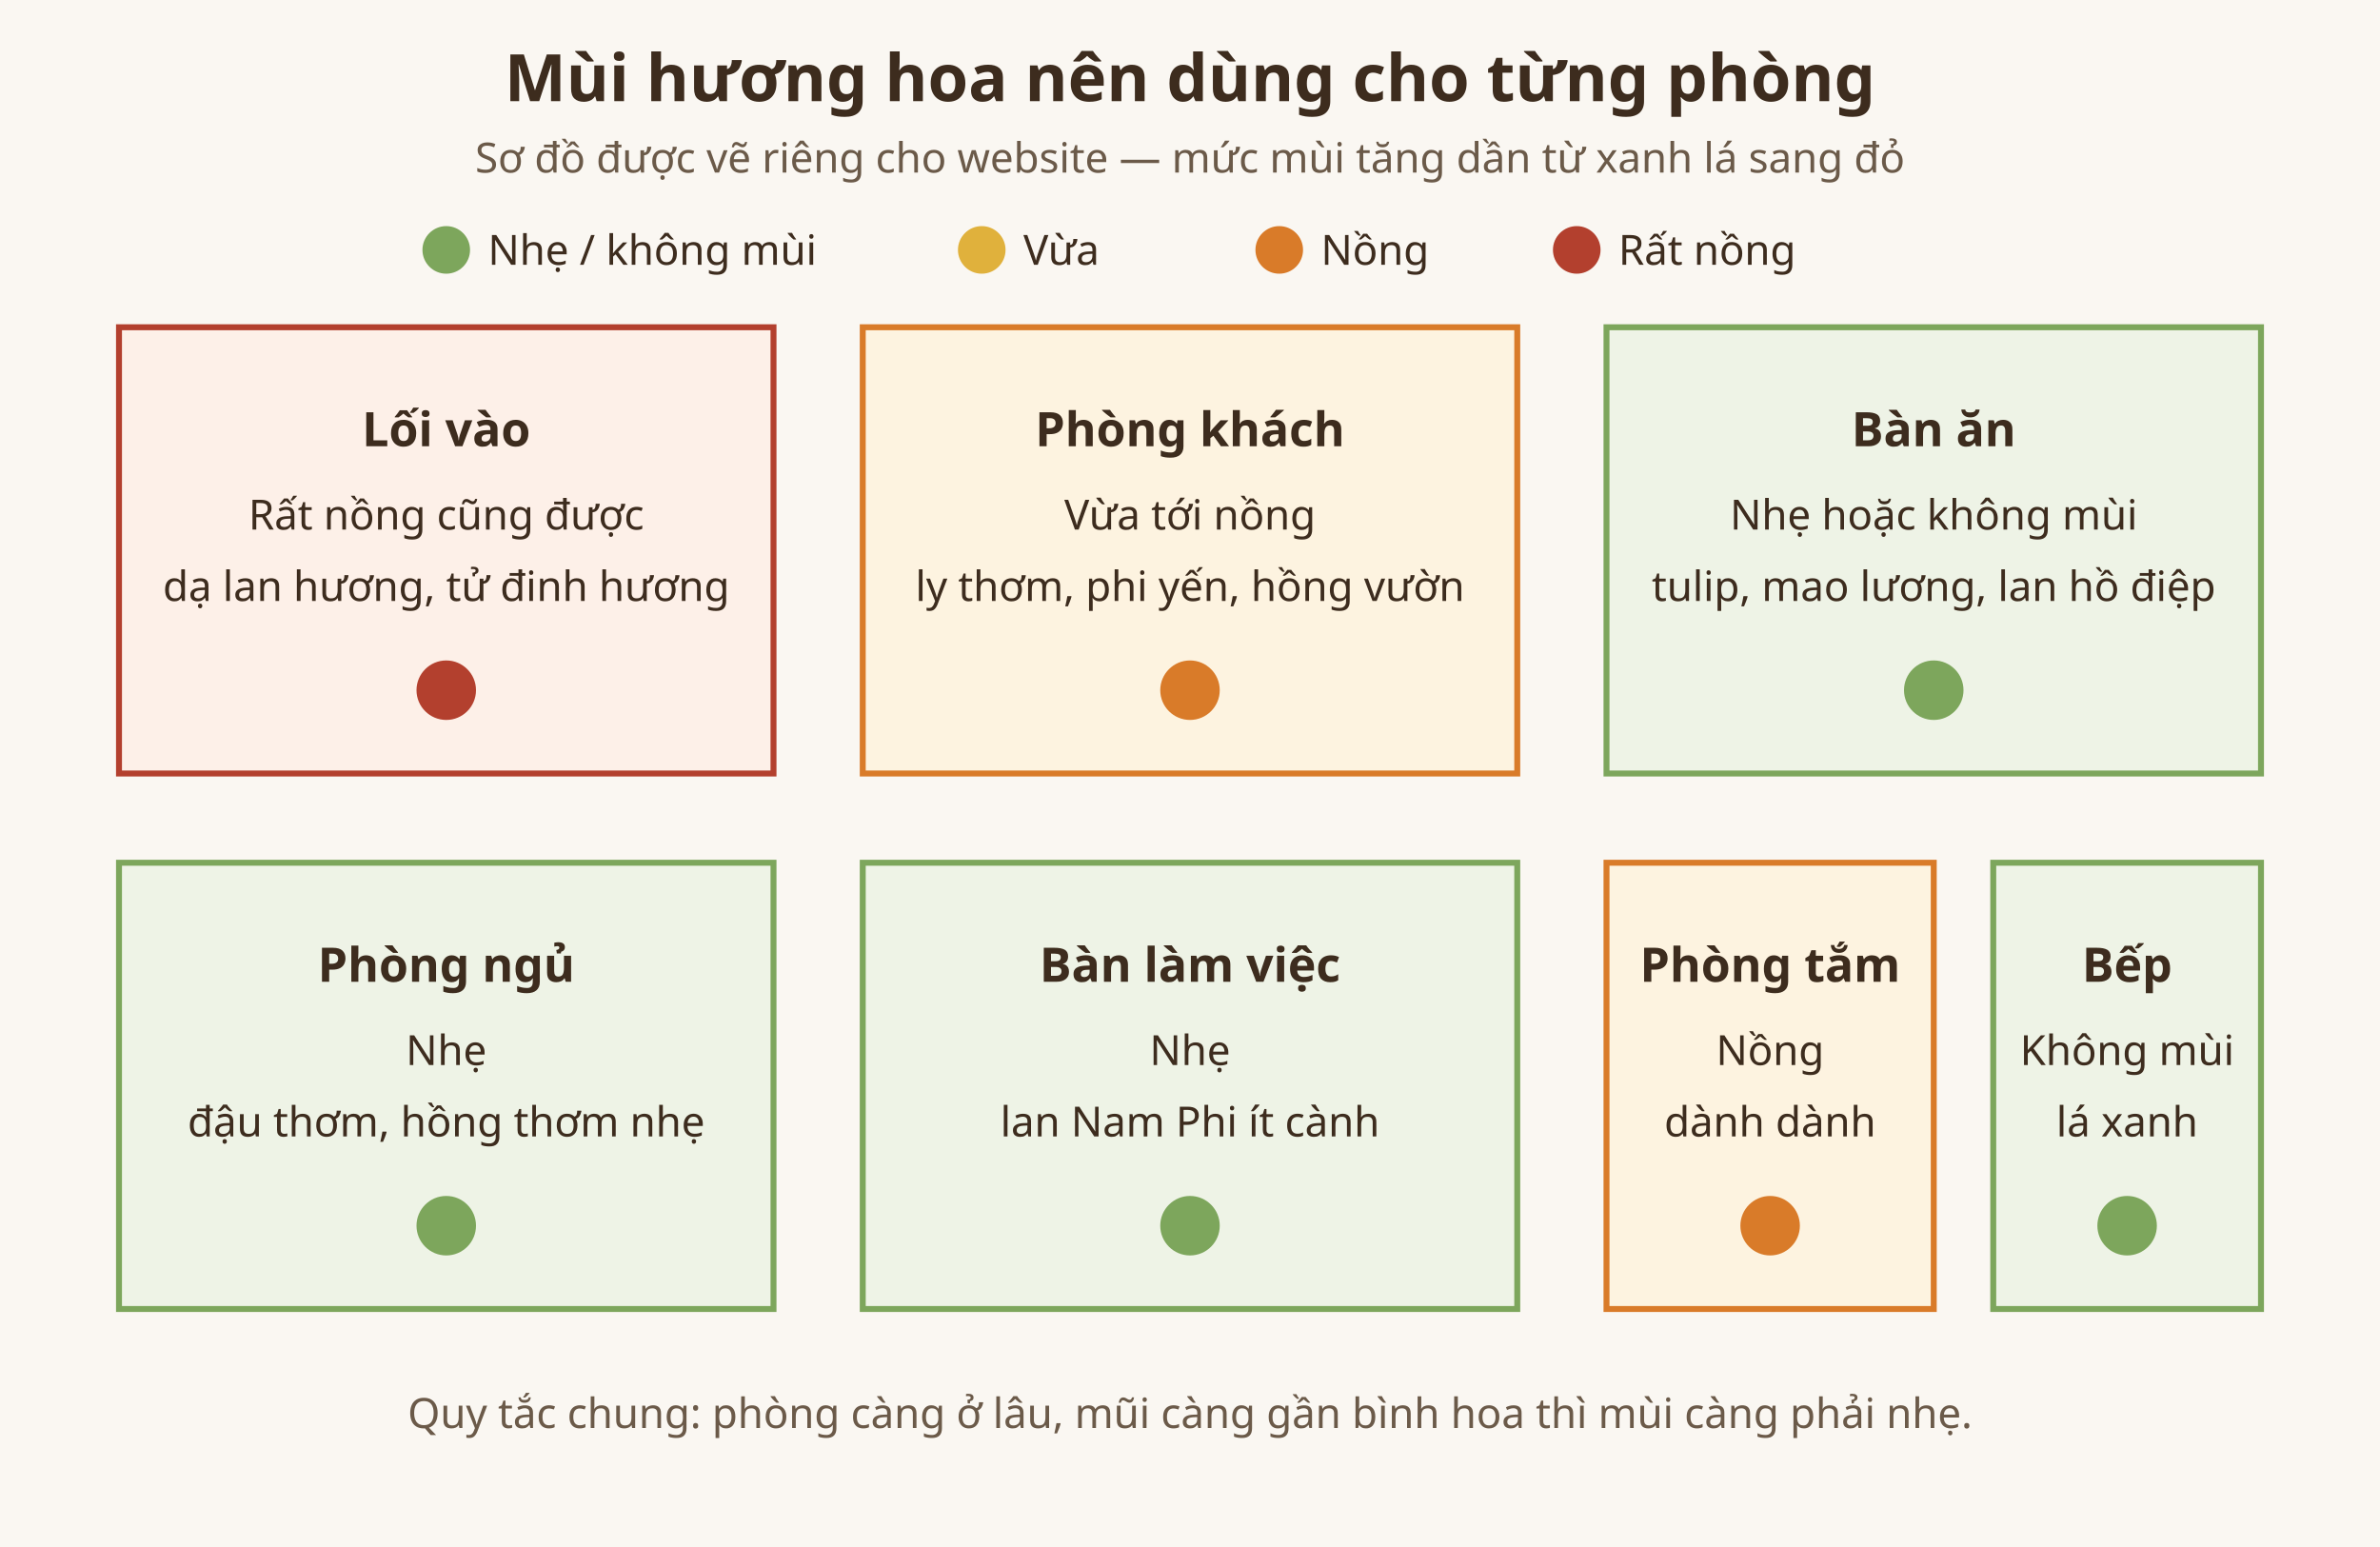
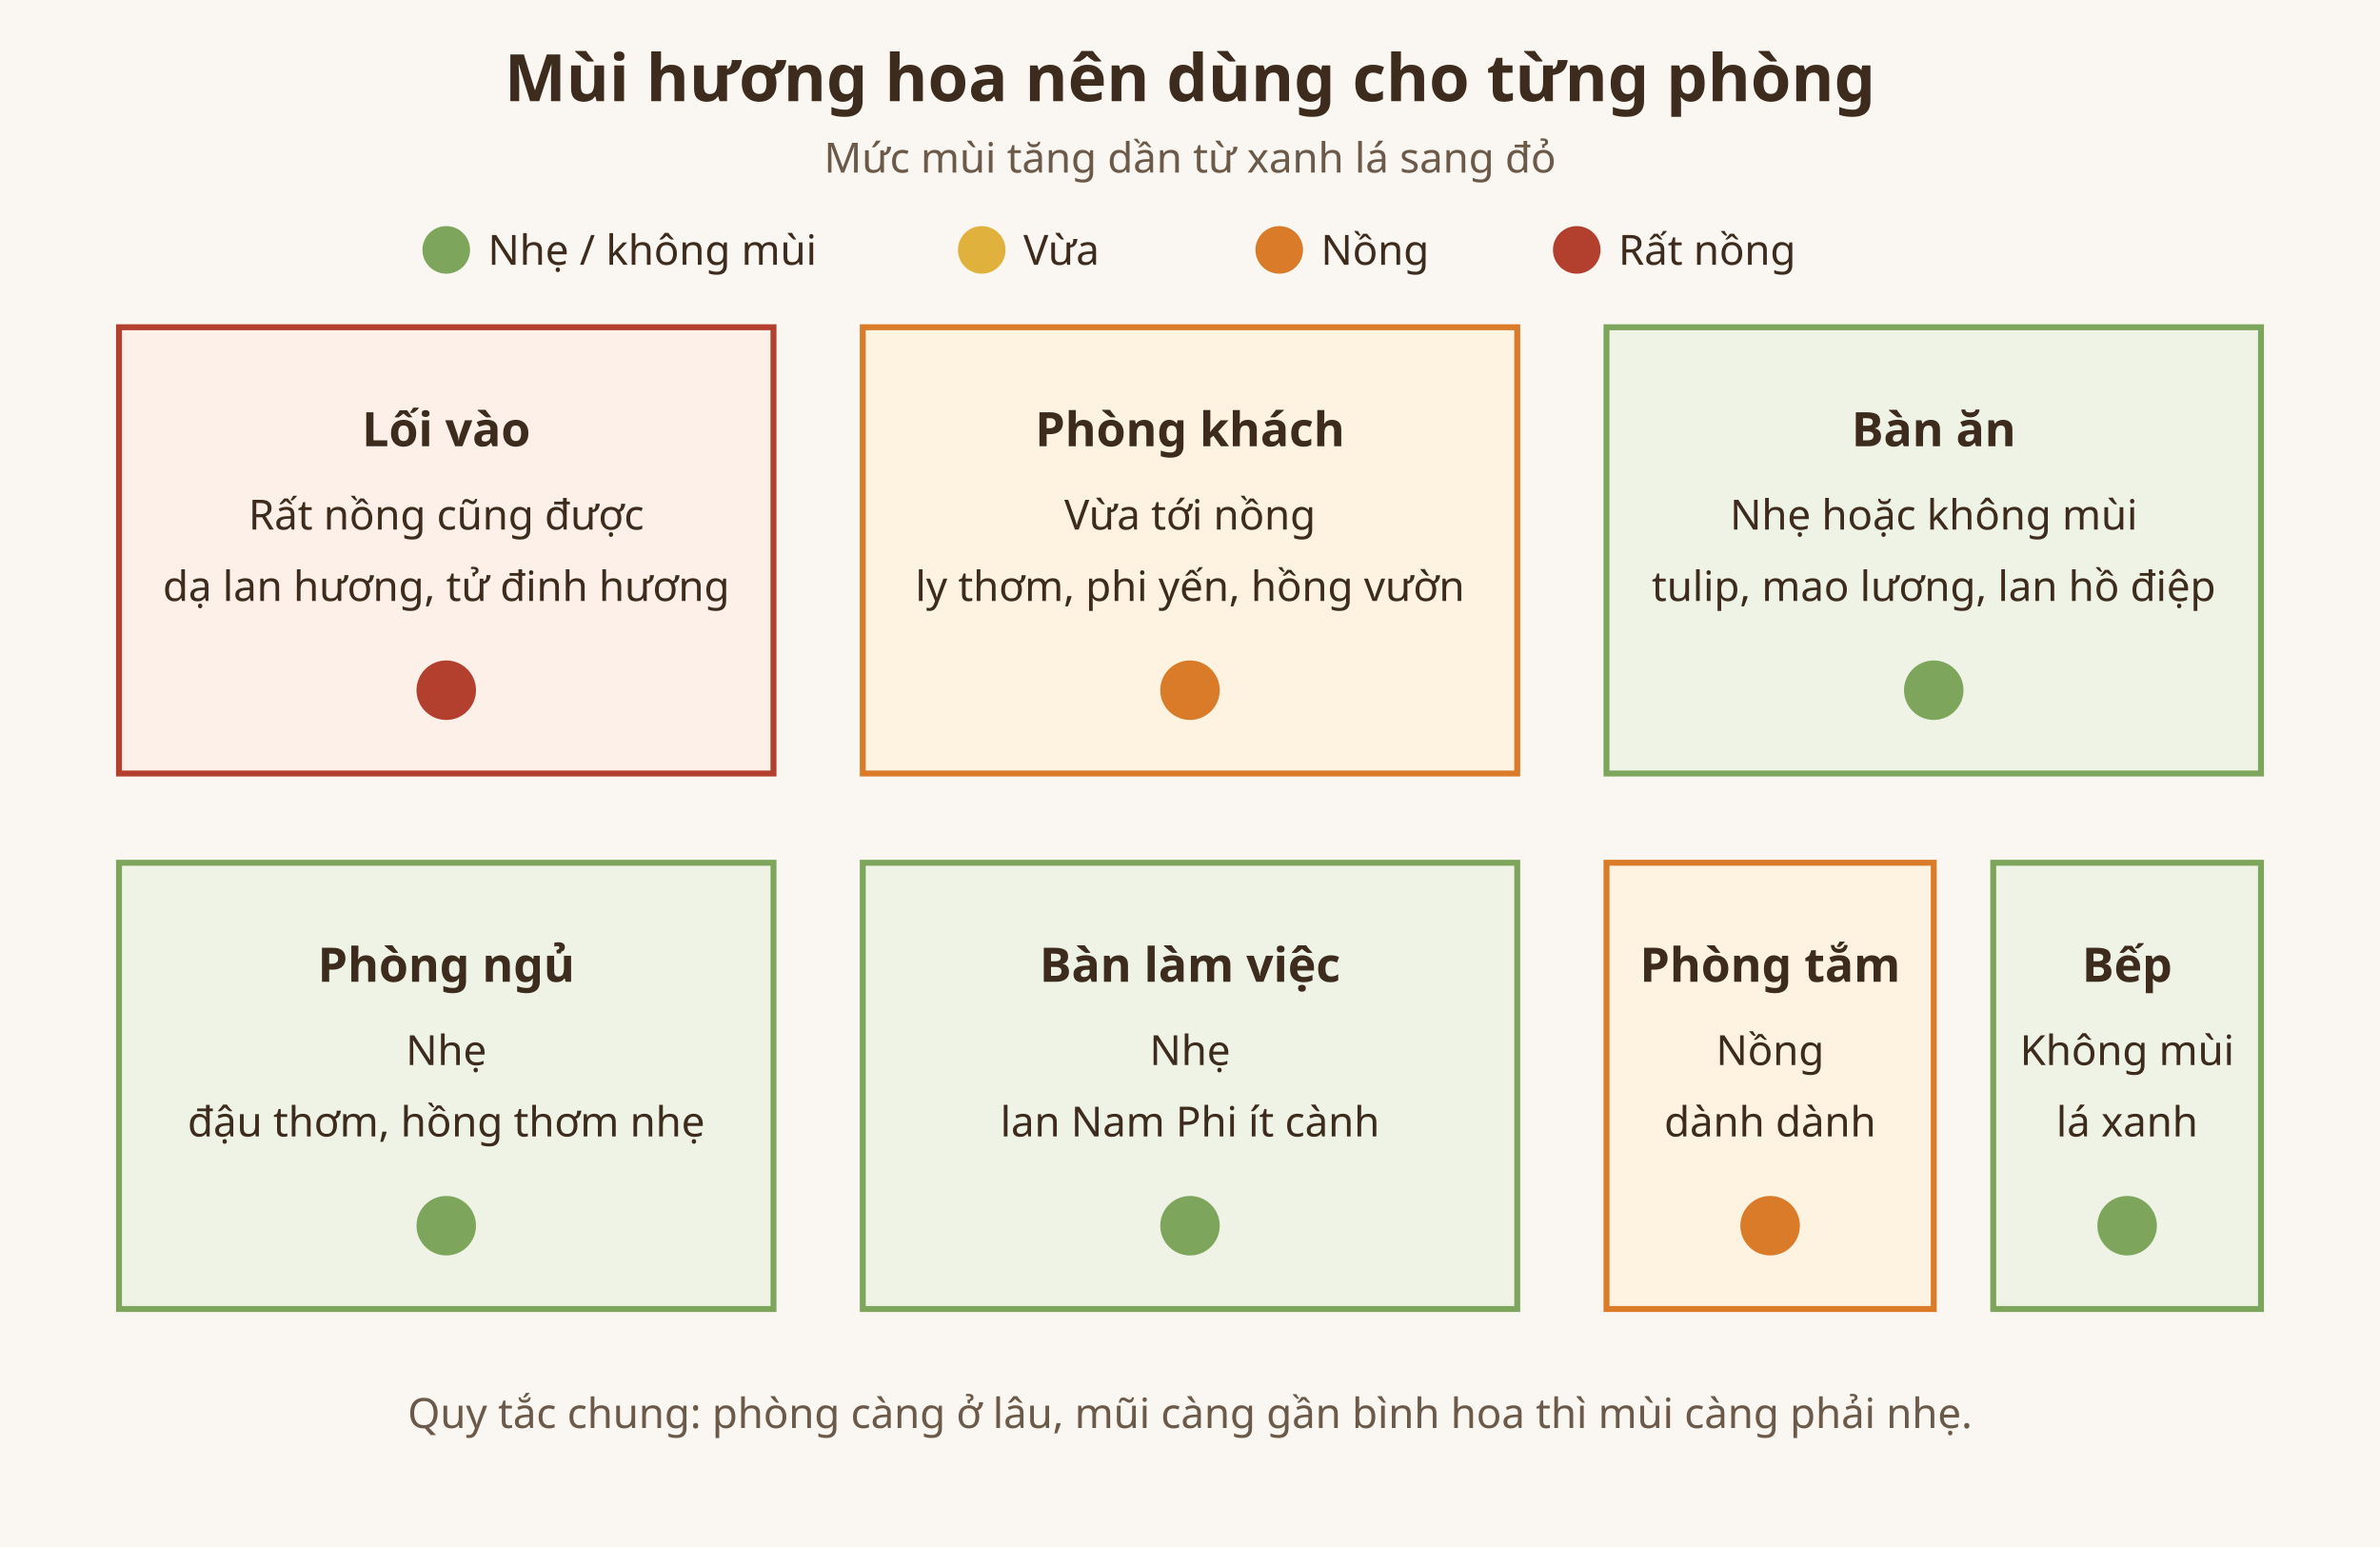
<svg xmlns="http://www.w3.org/2000/svg" width="800" height="520" viewBox="0 0 800 520" role="img" aria-labelledby="t20 d20">
  <rect x="0" y="0" width="800" height="520" fill="#faf7f2" />
  <text x="400" y="34" text-anchor="middle" font-family="sans-serif" font-size="22" font-weight="bold" fill="#3d2c1e">Mùi hương hoa nên dùng cho từng phòng</text>
-   <text x="400" y="58" text-anchor="middle" font-family="sans-serif" font-size="14" fill="#6b5a49">Sơ đồ được vẽ riêng cho website — mức mùi tăng dần từ xanh lá sang đỏ</text>
+   <text x="400" y="58" text-anchor="middle" font-family="sans-serif" font-size="14" fill="#6b5a49">Mức mùi tăng dần từ xanh lá sang đỏ</text>
  <g font-family="sans-serif" font-size="14" fill="#3d2c1e">
    <circle cx="150" cy="84" r="8" fill="#7da65c" />
    <text x="164" y="89">Nhẹ / không mùi</text>
    <circle cx="330" cy="84" r="8" fill="#e0b13c" />
    <text x="344" y="89">Vừa</text>
    <circle cx="430" cy="84" r="8" fill="#d97b29" />
    <text x="444" y="89">Nồng</text>
    <circle cx="530" cy="84" r="8" fill="#b3402e" />
    <text x="544" y="89">Rất nồng</text>
  </g>
  <g font-family="sans-serif" font-size="16" fill="#3d2c1e">
    <rect x="40" y="110" width="220" height="150" fill="#fdf0e8" stroke="#b3402e" stroke-width="2" />
    <text x="150" y="150" text-anchor="middle" font-weight="bold">Lối vào</text>
    <text x="150" y="178" text-anchor="middle" font-size="14">Rất nồng cũng được</text>
    <text x="150" y="202" text-anchor="middle" font-size="14">dạ lan hương, tử đinh hương</text>
    <circle cx="150" cy="232" r="10" fill="#b3402e" />
    <rect x="290" y="110" width="220" height="150" fill="#fdf3e0" stroke="#d97b29" stroke-width="2" />
    <text x="400" y="150" text-anchor="middle" font-weight="bold">Phòng khách</text>
    <text x="400" y="178" text-anchor="middle" font-size="14">Vừa tới nồng</text>
    <text x="400" y="202" text-anchor="middle" font-size="14">ly thơm, phi yến, hồng vườn</text>
    <circle cx="400" cy="232" r="10" fill="#d97b29" />
    <rect x="540" y="110" width="220" height="150" fill="#eef3e6" stroke="#7da65c" stroke-width="2" />
    <text x="650" y="150" text-anchor="middle" font-weight="bold">Bàn ăn</text>
    <text x="650" y="178" text-anchor="middle" font-size="14">Nhẹ hoặc không mùi</text>
    <text x="650" y="202" text-anchor="middle" font-size="14">tulip, mao lương, lan hồ điệp</text>
    <circle cx="650" cy="232" r="10" fill="#7da65c" />
    <rect x="40" y="290" width="220" height="150" fill="#eef3e6" stroke="#7da65c" stroke-width="2" />
    <text x="150" y="330" text-anchor="middle" font-weight="bold">Phòng ngủ</text>
    <text x="150" y="358" text-anchor="middle" font-size="14">Nhẹ</text>
    <text x="150" y="382" text-anchor="middle" font-size="14">đậu thơm, hồng thơm nhẹ</text>
    <circle cx="150" cy="412" r="10" fill="#7da65c" />
    <rect x="290" y="290" width="220" height="150" fill="#eef3e6" stroke="#7da65c" stroke-width="2" />
    <text x="400" y="330" text-anchor="middle" font-weight="bold">Bàn làm việc</text>
    <text x="400" y="358" text-anchor="middle" font-size="14">Nhẹ</text>
    <text x="400" y="382" text-anchor="middle" font-size="14">lan Nam Phi ít cành</text>
    <circle cx="400" cy="412" r="10" fill="#7da65c" />
    <rect x="540" y="290" width="110" height="150" fill="#fdf3e0" stroke="#d97b29" stroke-width="2" />
    <text x="595" y="330" text-anchor="middle" font-weight="bold">Phòng tắm</text>
    <text x="595" y="358" text-anchor="middle" font-size="14">Nồng</text>
    <text x="595" y="382" text-anchor="middle" font-size="14">dành dành</text>
    <circle cx="595" cy="412" r="10" fill="#d97b29" />
    <rect x="670" y="290" width="90" height="150" fill="#eef3e6" stroke="#7da65c" stroke-width="2" />
    <text x="715" y="330" text-anchor="middle" font-weight="bold">Bếp</text>
    <text x="715" y="358" text-anchor="middle" font-size="14">Không mùi</text>
    <text x="715" y="382" text-anchor="middle" font-size="14">lá xanh</text>
    <circle cx="715" cy="412" r="10" fill="#7da65c" />
  </g>
  <text x="400" y="480" text-anchor="middle" font-family="sans-serif" font-size="14" fill="#6b5a49">Quy tắc chung: phòng càng ở lâu, mũi càng gần bình hoa thì mùi càng phải nhẹ.</text>
</svg>
